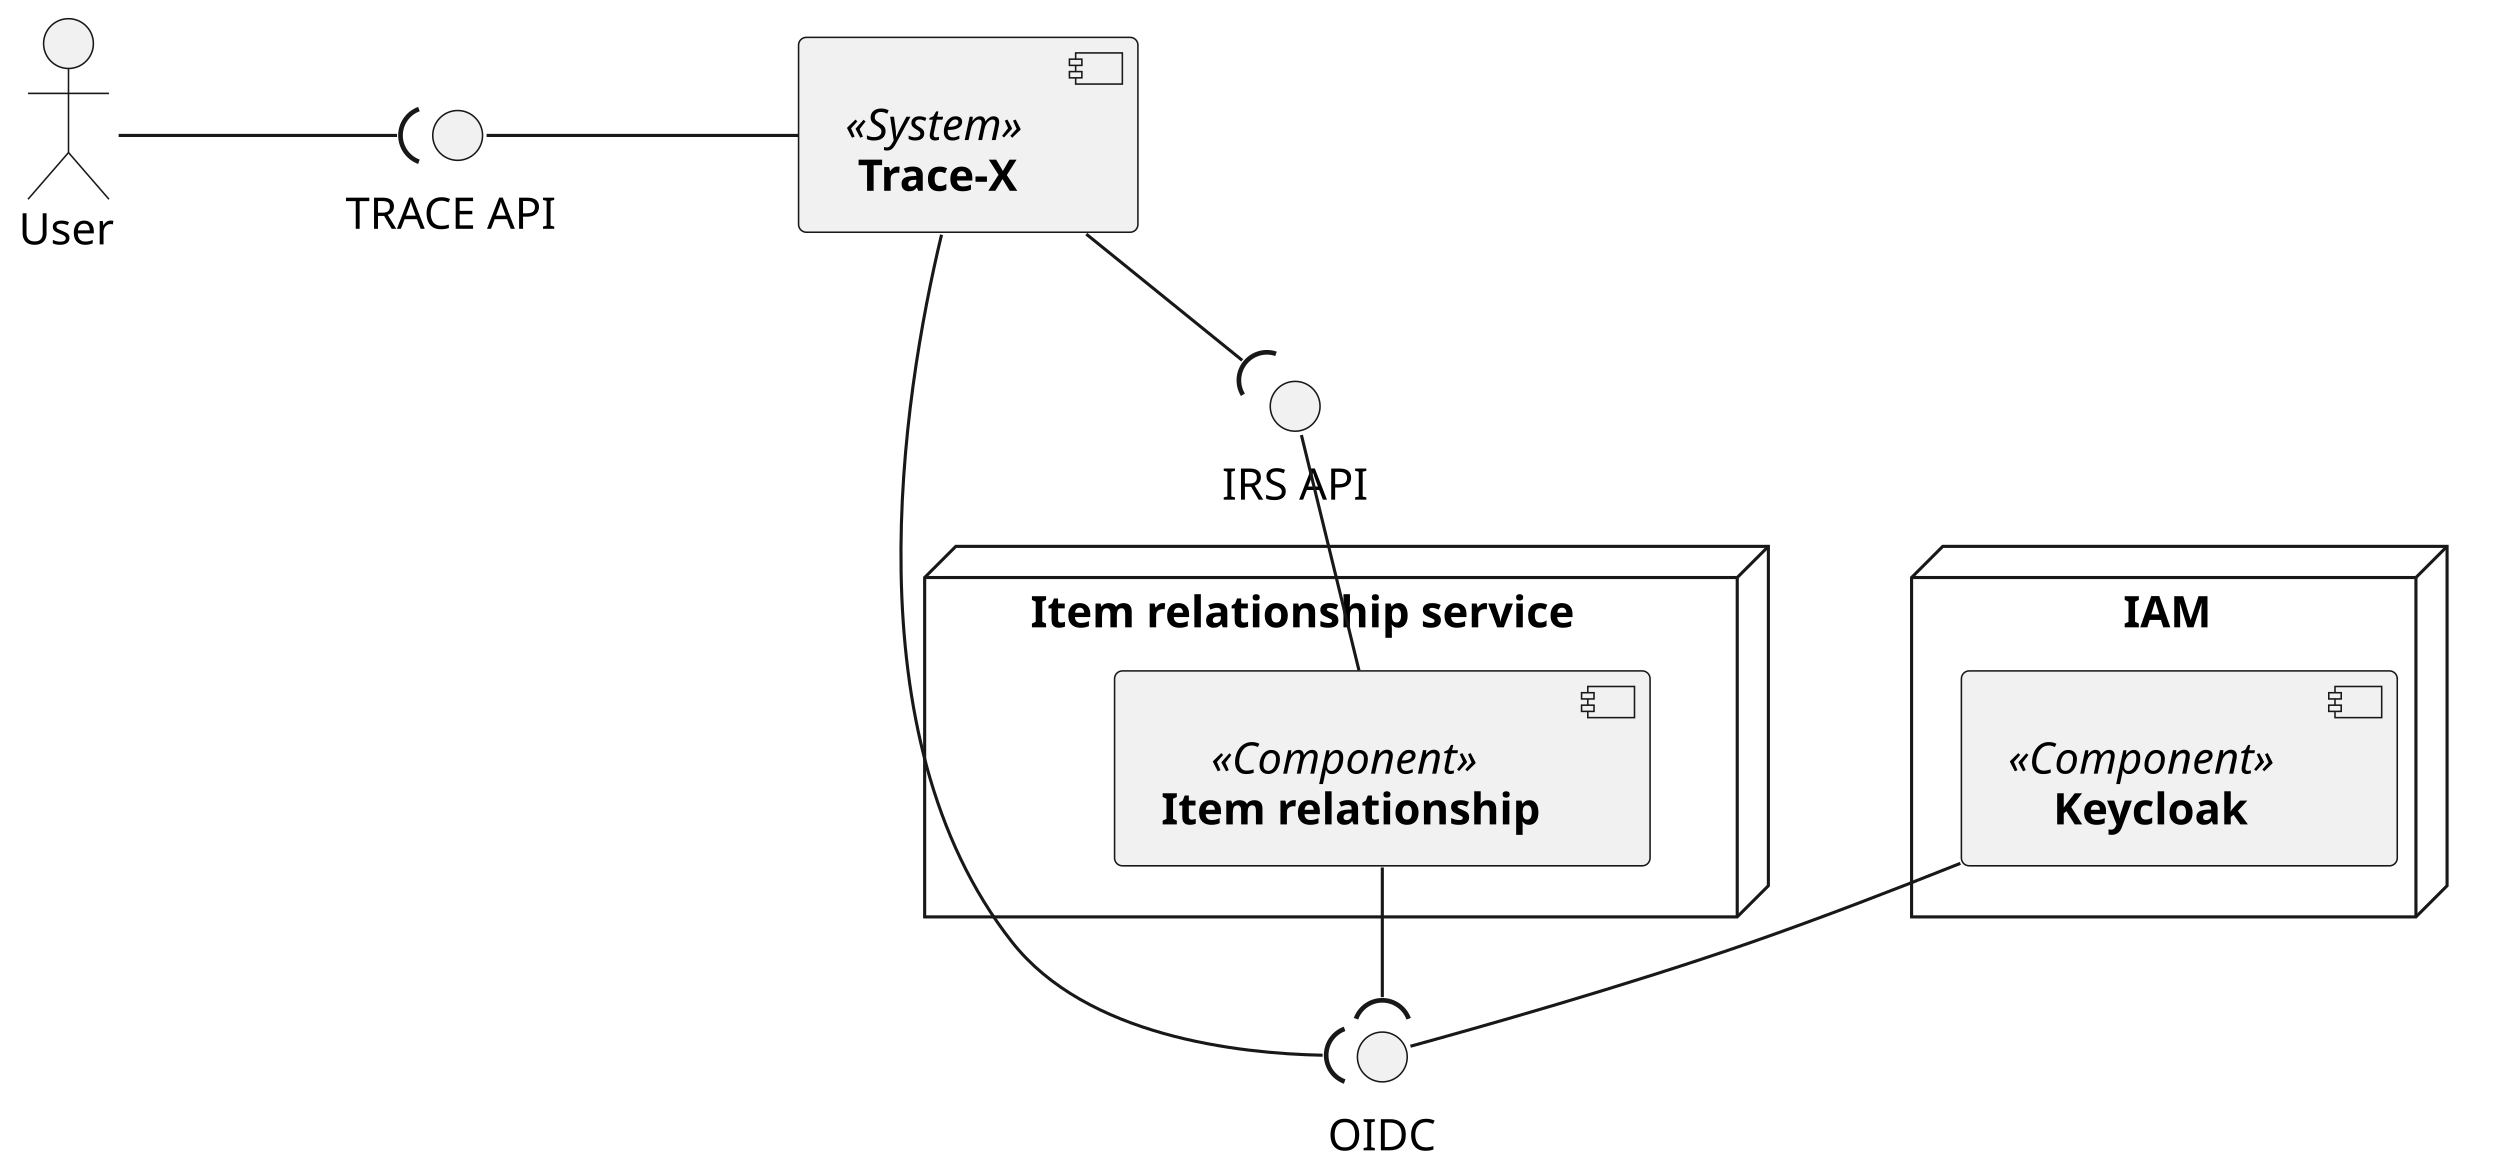
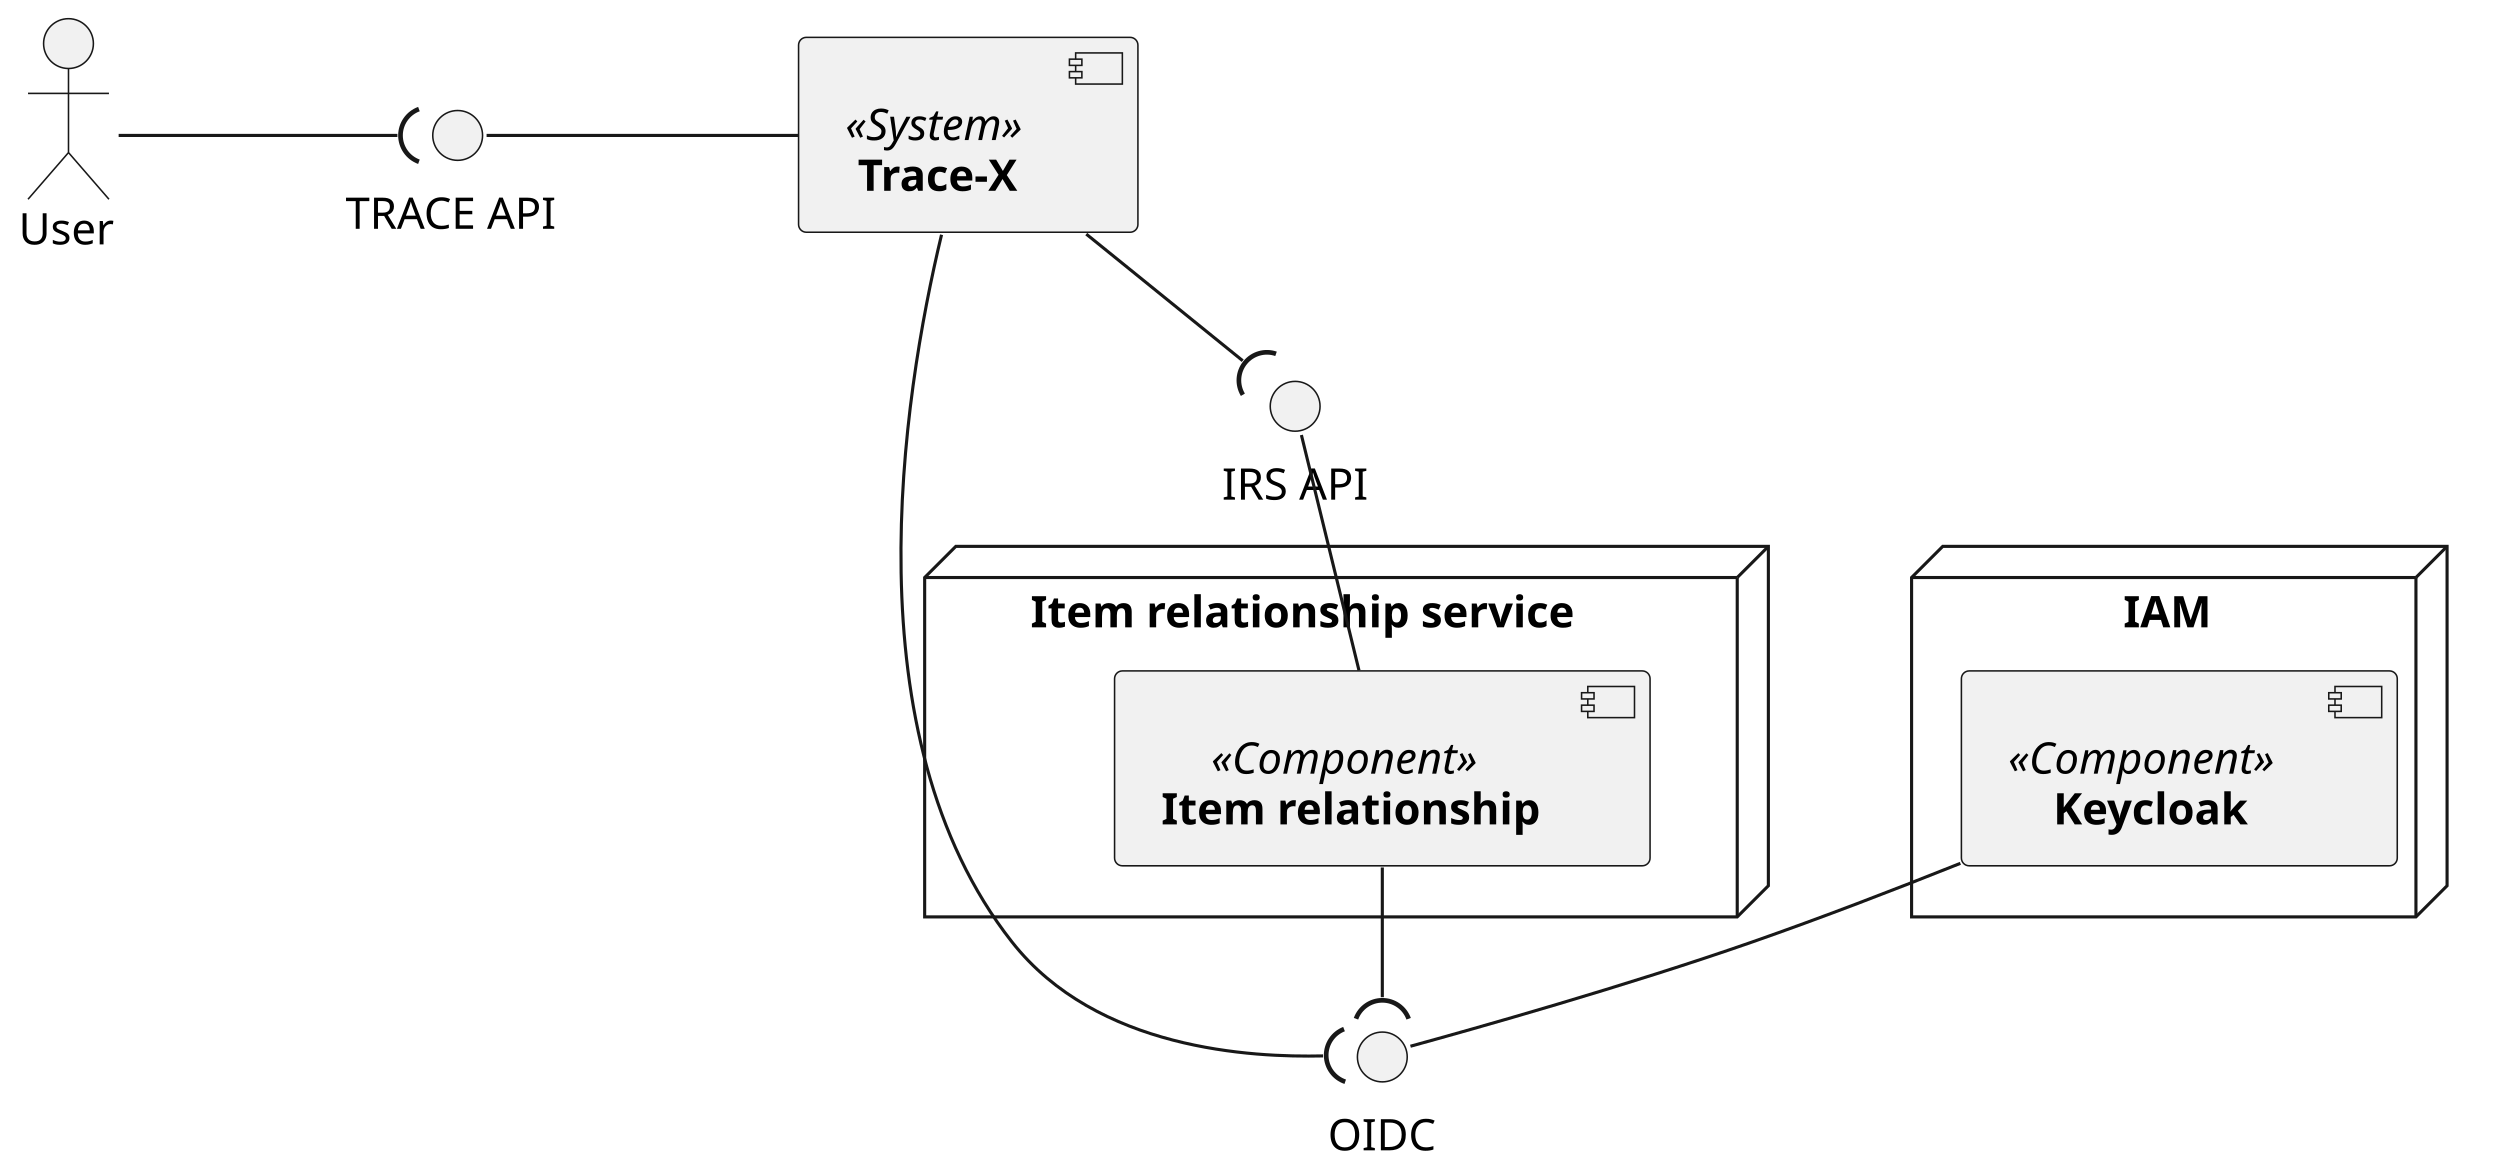
<svg xmlns="http://www.w3.org/2000/svg" contentStyleType="text/css" height="377px" preserveAspectRatio="none" style="width:803px;height:377px;background:#FFFFFF;" version="1.1" viewBox="0 0 803 377" width="803px" zoomAndPan="magnify">
  <defs />
  <g>
    <g id="cluster_Item relationship service">
      <polygon fill="none" points="297,185.5,307,175.5,568,175.5,568,284.5,558,294.5,297,294.5,297,185.5" style="stroke:#181818;stroke-width:1.0;" />
      <line style="stroke:#181818;stroke-width:1.0;" x1="558" x2="568" y1="185.5" y2="175.5" />
      <line style="stroke:#181818;stroke-width:1.0;" x1="297" x2="558" y1="185.5" y2="185.5" />
      <line style="stroke:#181818;stroke-width:1.0;" x1="558" x2="558" y1="185.5" y2="294.5" />
      <text fill="#000000" font-family="sans-serif" font-size="14" font-weight="bold" lengthAdjust="spacing" textLength="195" x="331" y="201.495">Item relationship service</text>
    </g>
    <g id="cluster_IAM">
      <polygon fill="none" points="614,185.5,624,175.5,786,175.5,786,284.5,776,294.5,614,294.5,614,185.5" style="stroke:#181818;stroke-width:1.0;" />
      <line style="stroke:#181818;stroke-width:1.0;" x1="776" x2="786" y1="185.5" y2="175.5" />
      <line style="stroke:#181818;stroke-width:1.0;" x1="614" x2="776" y1="185.5" y2="185.5" />
      <line style="stroke:#181818;stroke-width:1.0;" x1="776" x2="776" y1="185.5" y2="294.5" />
      <text fill="#000000" font-family="sans-serif" font-size="14" font-weight="bold" lengthAdjust="spacing" textLength="28" x="682" y="201.495">IAM</text>
    </g>
    <g id="elem_ITEM_RELATIONSHIP">
      <rect fill="#F1F1F1" height="62.594" rx="2.5" ry="2.5" style="stroke:#181818;stroke-width:0.5;" width="172" x="358" y="215.5" />
      <rect fill="#F1F1F1" height="10" style="stroke:#181818;stroke-width:0.5;" width="15" x="510" y="220.5" />
      <rect fill="#F1F1F1" height="2" style="stroke:#181818;stroke-width:0.5;" width="4" x="508" y="222.5" />
      <rect fill="#F1F1F1" height="2" style="stroke:#181818;stroke-width:0.5;" width="4" x="508" y="226.5" />
      <text fill="#000000" font-family="sans-serif" font-size="14" font-style="italic" lengthAdjust="spacing" textLength="100" x="389" y="248.495">«Component»</text>
      <text fill="#000000" font-family="sans-serif" font-size="14" font-weight="bold" lengthAdjust="spacing" textLength="132" x="373" y="264.792">Item relationship</text>
    </g>
    <g id="elem_KIAM">
      <rect fill="#F1F1F1" height="62.594" rx="2.5" ry="2.5" style="stroke:#181818;stroke-width:0.5;" width="140" x="630" y="215.5" />
      <rect fill="#F1F1F1" height="10" style="stroke:#181818;stroke-width:0.5;" width="15" x="750" y="220.5" />
      <rect fill="#F1F1F1" height="2" style="stroke:#181818;stroke-width:0.5;" width="4" x="748" y="222.5" />
      <rect fill="#F1F1F1" height="2" style="stroke:#181818;stroke-width:0.5;" width="4" x="748" y="226.5" />
      <text fill="#000000" font-family="sans-serif" font-size="14" font-style="italic" lengthAdjust="spacing" textLength="100" x="645" y="248.495">«Component»</text>
      <text fill="#000000" font-family="sans-serif" font-size="14" font-weight="bold" lengthAdjust="spacing" textLength="71" x="659.5" y="264.792">Keycloak</text>
    </g>
    <g id="elem_User">
      <ellipse cx="22" cy="14" fill="#F1F1F1" rx="8" ry="8" style="stroke:#181818;stroke-width:0.5;" />
      <path d="M22,22 L22,49 M9,30 L35,30 M22,49 L9,64 M22,49 L35,64 " fill="none" style="stroke:#181818;stroke-width:0.5;" />
      <text fill="#000000" font-family="sans-serif" font-size="14" lengthAdjust="spacing" textLength="32" x="6" y="78.495">User</text>
    </g>
    <g id="elem_Trace">
      <rect fill="#F1F1F1" height="62.594" rx="2.5" ry="2.5" style="stroke:#181818;stroke-width:0.5;" width="109" x="256.5" y="12" />
      <rect fill="#F1F1F1" height="10" style="stroke:#181818;stroke-width:0.5;" width="15" x="345.5" y="17" />
      <rect fill="#F1F1F1" height="2" style="stroke:#181818;stroke-width:0.5;" width="4" x="343.5" y="19" />
      <rect fill="#F1F1F1" height="2" style="stroke:#181818;stroke-width:0.5;" width="4" x="343.5" y="23" />
      <text fill="#000000" font-family="sans-serif" font-size="14" font-style="italic" lengthAdjust="spacing" textLength="69" x="271.5" y="44.995">«System»</text>
      <text fill="#000000" font-family="sans-serif" font-size="14" font-weight="bold" lengthAdjust="spacing" textLength="61" x="275.5" y="61.292">Trace-X</text>
    </g>
    <g id="elem_TAPI">
      <ellipse cx="147" cy="43.5" fill="#F1F1F1" rx="8" ry="8" style="stroke:#181818;stroke-width:0.5;" />
      <text fill="#000000" font-family="sans-serif" font-size="14" lengthAdjust="spacing" textLength="72" x="111" y="73.495">TRACE API</text>
    </g>
    <g id="elem_IAMAPI">
      <ellipse cx="444" cy="339.5" fill="#F1F1F1" rx="8" ry="8" style="stroke:#181818;stroke-width:0.5;" />
      <text fill="#000000" font-family="sans-serif" font-size="14" lengthAdjust="spacing" textLength="35" x="426.5" y="369.495">OIDC</text>
    </g>
    <g id="elem_IAPI">
      <ellipse cx="416" cy="130.5" fill="#F1F1F1" rx="8" ry="8" style="stroke:#181818;stroke-width:0.5;" />
      <text fill="#000000" font-family="sans-serif" font-size="14" lengthAdjust="spacing" textLength="47" x="392.5" y="160.495">IRS API</text>
    </g>
    <g id="link_User_TAPI">
-       <path d="M38.11,43.5 C67.92,43.5 97.73,43.5 127.53,43.5 " fill="none" id="User-to-TAPI" style="stroke:#181818;stroke-width:1.0;" />
+       <path d="M38.11,43.5 C71.29,43.5 94.47,43.5 127.64,43.5 " fill="none" id="User-to-TAPI" style="stroke:#181818;stroke-width:1.0;" />
      <path d="M134.562,35.043 A9,9 0 0 0 134.562 51.957" fill="none" style="stroke:#181818;stroke-width:1.5;" />
    </g>
    <g id="link_TAPI_Trace">
      <path d="M156.29,43.5 C189.63,43.5 222.97,43.5 256.31,43.5 " fill="none" id="TAPI-Trace" style="stroke:#181818;stroke-width:1.0;" />
    </g>
    <g id="link_Trace_IAPI">
-       <path d="M348.91,75.19 C366.06,89.07 385.47,104.79 398.99,115.73 " fill="none" id="Trace-to-IAPI" style="stroke:#181818;stroke-width:1.0;" />
-       <path d="M409.855,113.649 A9,9 0 0 0 399.218 126.8" fill="none" style="stroke:#181818;stroke-width:1.5;" />
+       <path d="M348.91,75.19 C369.82,92.12 386.319,105.466 399.159,115.866 " fill="none" id="Trace-to-IAPI" style="stroke:#181818;stroke-width:1.0;" />
+       <path d="M409.861,113.651 A9,9 0 0 0 399.215 126.794" fill="none" style="stroke:#181818;stroke-width:1.5;" />
    </g>
    <g id="link_IAPI_ITEM_RELATIONSHIP">
      <path d="M418.01,139.73 C421.83,155.32 430.27,189.86 436.51,215.35 " fill="none" id="IAPI-ITEM_RELATIONSHIP" style="stroke:#181818;stroke-width:1.0;" />
    </g>
    <g id="link_Trace_IAMAPI">
-       <path d="M302.42,75.4 C289.78,128.12 272.92,236.17 325,302.5 C348.91,332.95 397.74,338.4 424.82,338.94 " fill="none" id="Trace-to-IAMAPI" style="stroke:#181818;stroke-width:1.0;" />
-       <path d="M431.88,330.477 A9,9 0 0 0 431.904 347.392" fill="none" style="stroke:#181818;stroke-width:1.5;" />
+       <path d="M302.42,75.4 C289.78,128.12 272.92,236.17 325,302.5 C352.33,337.3 402.203,339.678 424.973,339.158 " fill="none" id="Trace-to-IAMAPI" style="stroke:#181818;stroke-width:1.0;" />
+       <path d="M431.7,330.545 A9,9 0 0 0 432.086 347.455" fill="none" style="stroke:#181818;stroke-width:1.5;" />
    </g>
    <g id="link_ITEM_RELATIONSHIP_IAMAPI">
-       <path d="M444,278.64 C444,292.47 444,308.35 444,320.27 " fill="none" id="ITEM_RELATIONSHIP-to-IAMAPI" style="stroke:#181818;stroke-width:1.0;" />
+       <path d="M444,278.64 C444,296.89 444,308.7 444,320.3 " fill="none" id="ITEM_RELATIONSHIP-to-IAMAPI" style="stroke:#181818;stroke-width:1.0;" />
      <path d="M452.457,327.222 A9,9 0 0 0 435.543 327.222" fill="none" style="stroke:#181818;stroke-width:1.5;" />
    </g>
    <g id="link_KIAM_IAMAPI">
      <path d="M629.68,277.3 C608.4,285.81 584.87,294.86 563,302.5 C522.45,316.67 473.04,330.56 453.04,336.05 " fill="none" id="KIAM-IAMAPI" style="stroke:#181818;stroke-width:1.0;" />
    </g>
  </g>
</svg>
